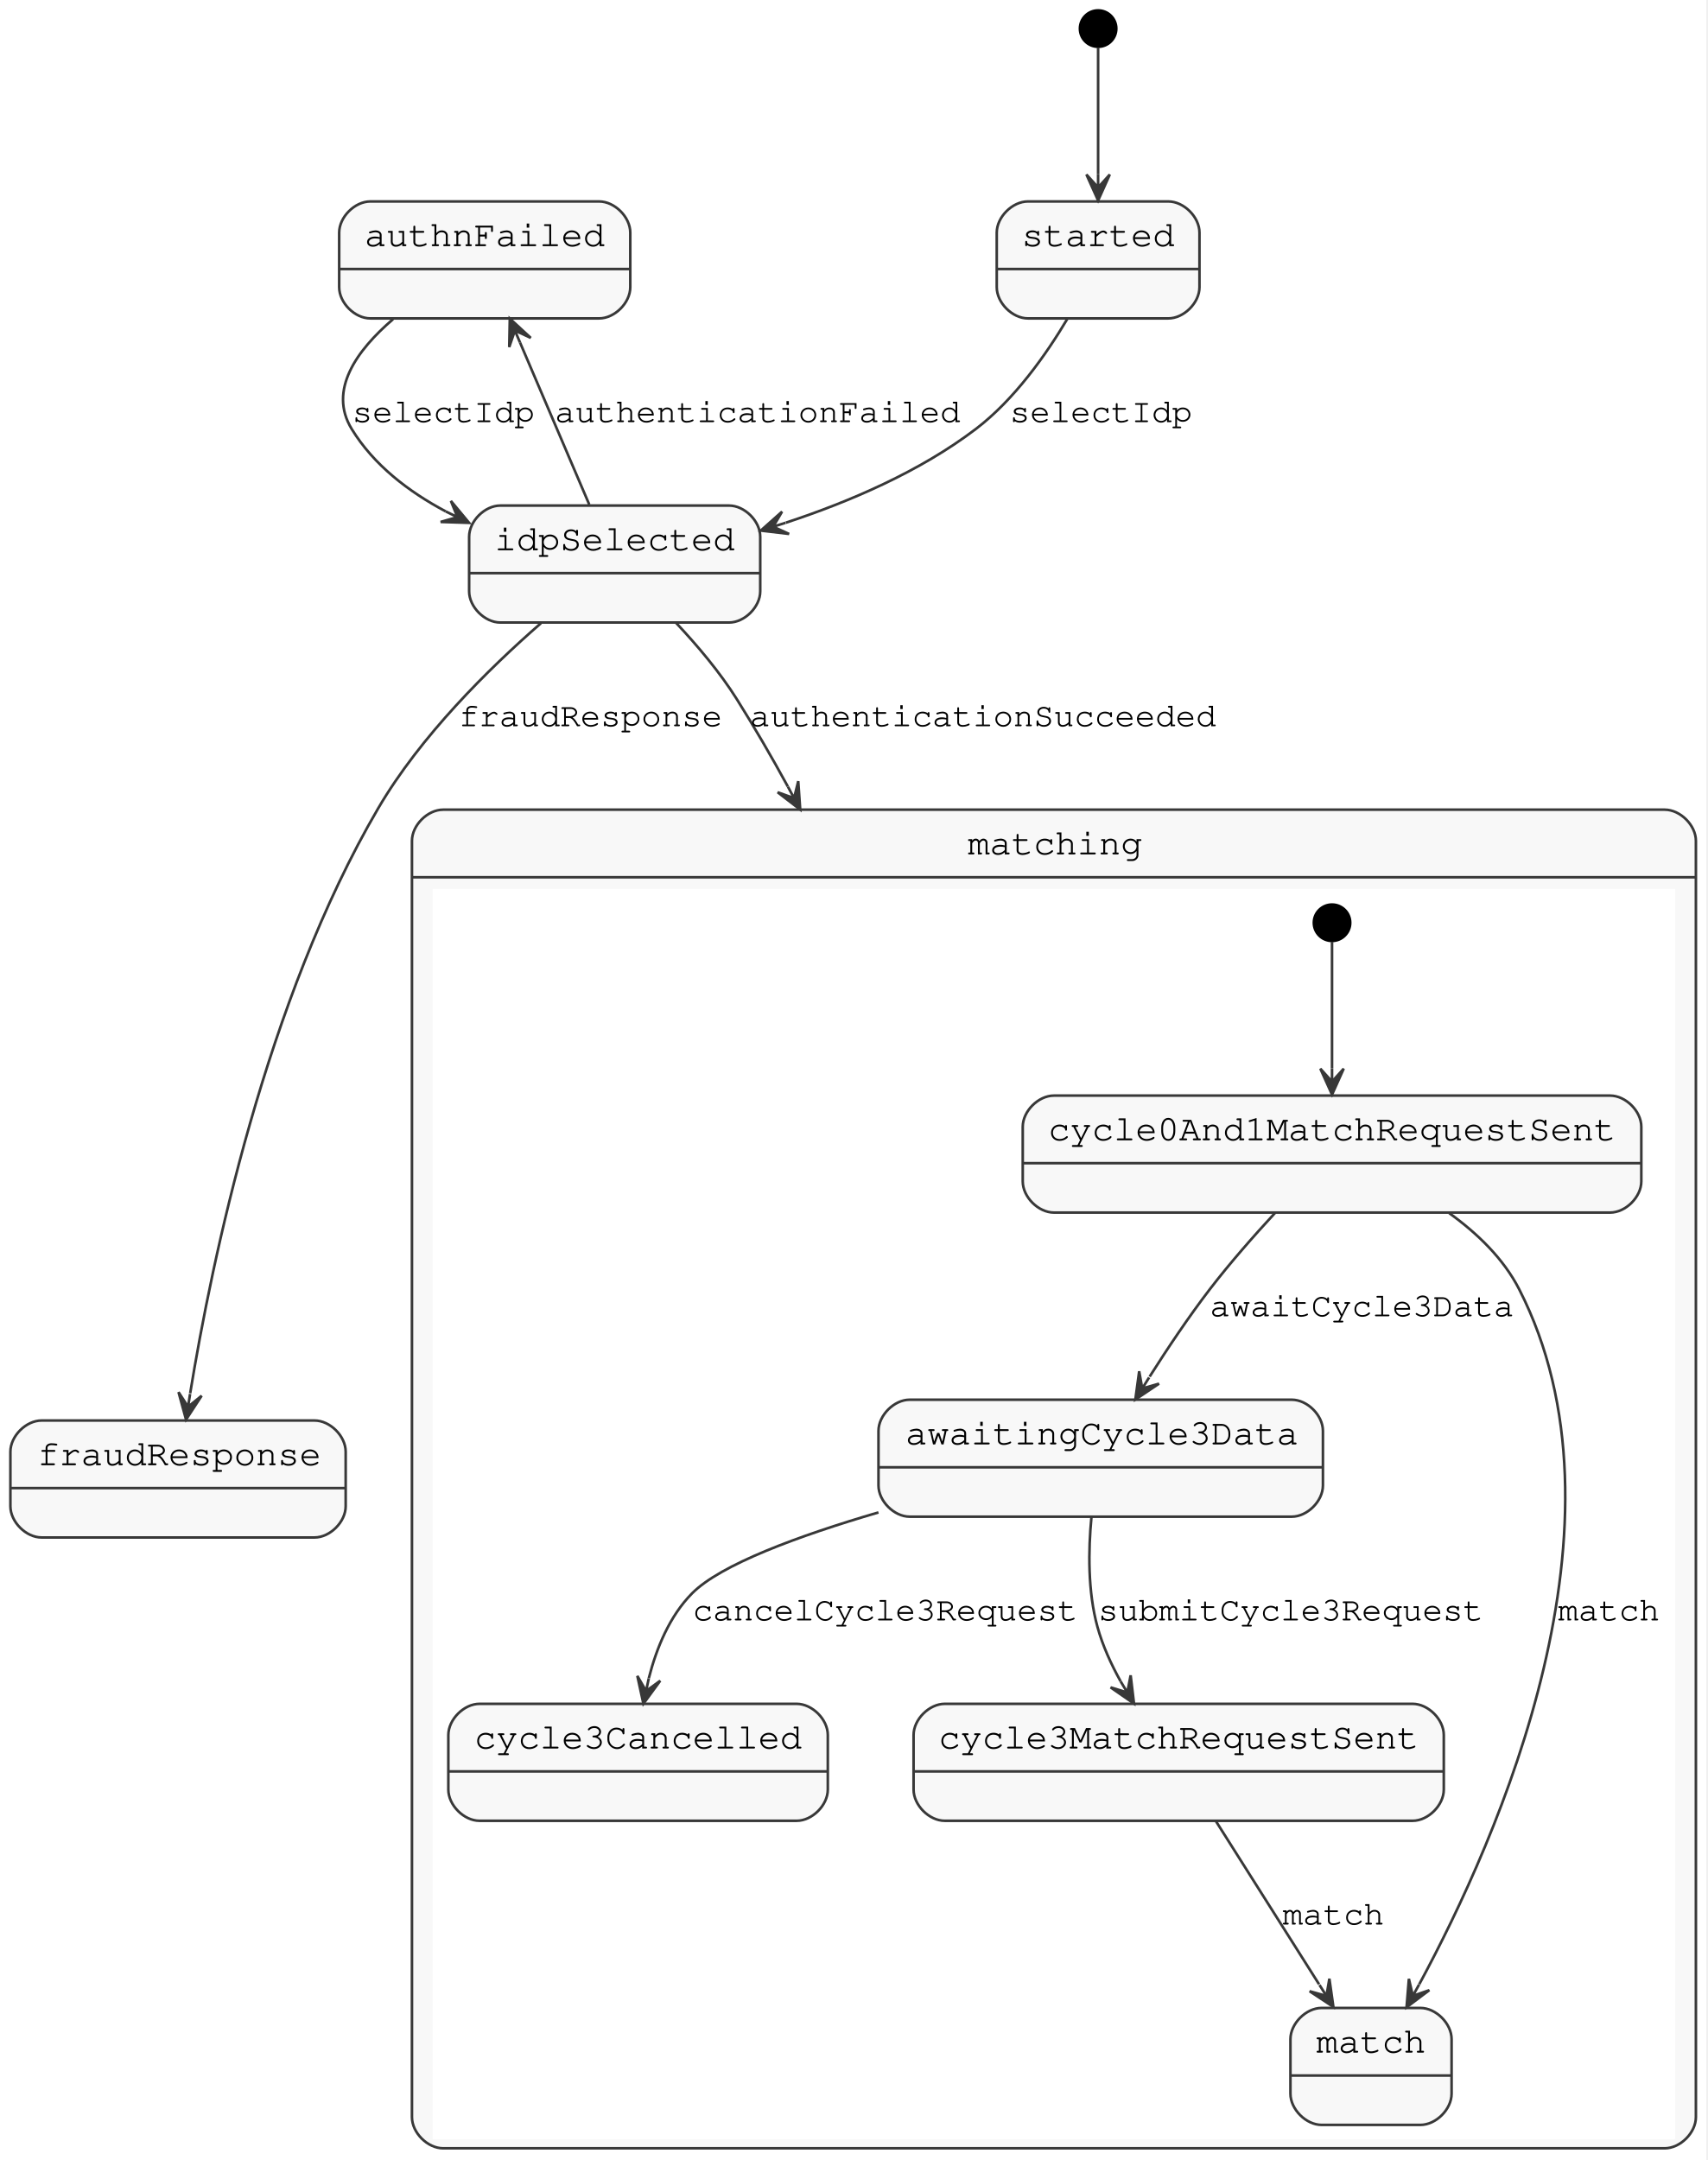
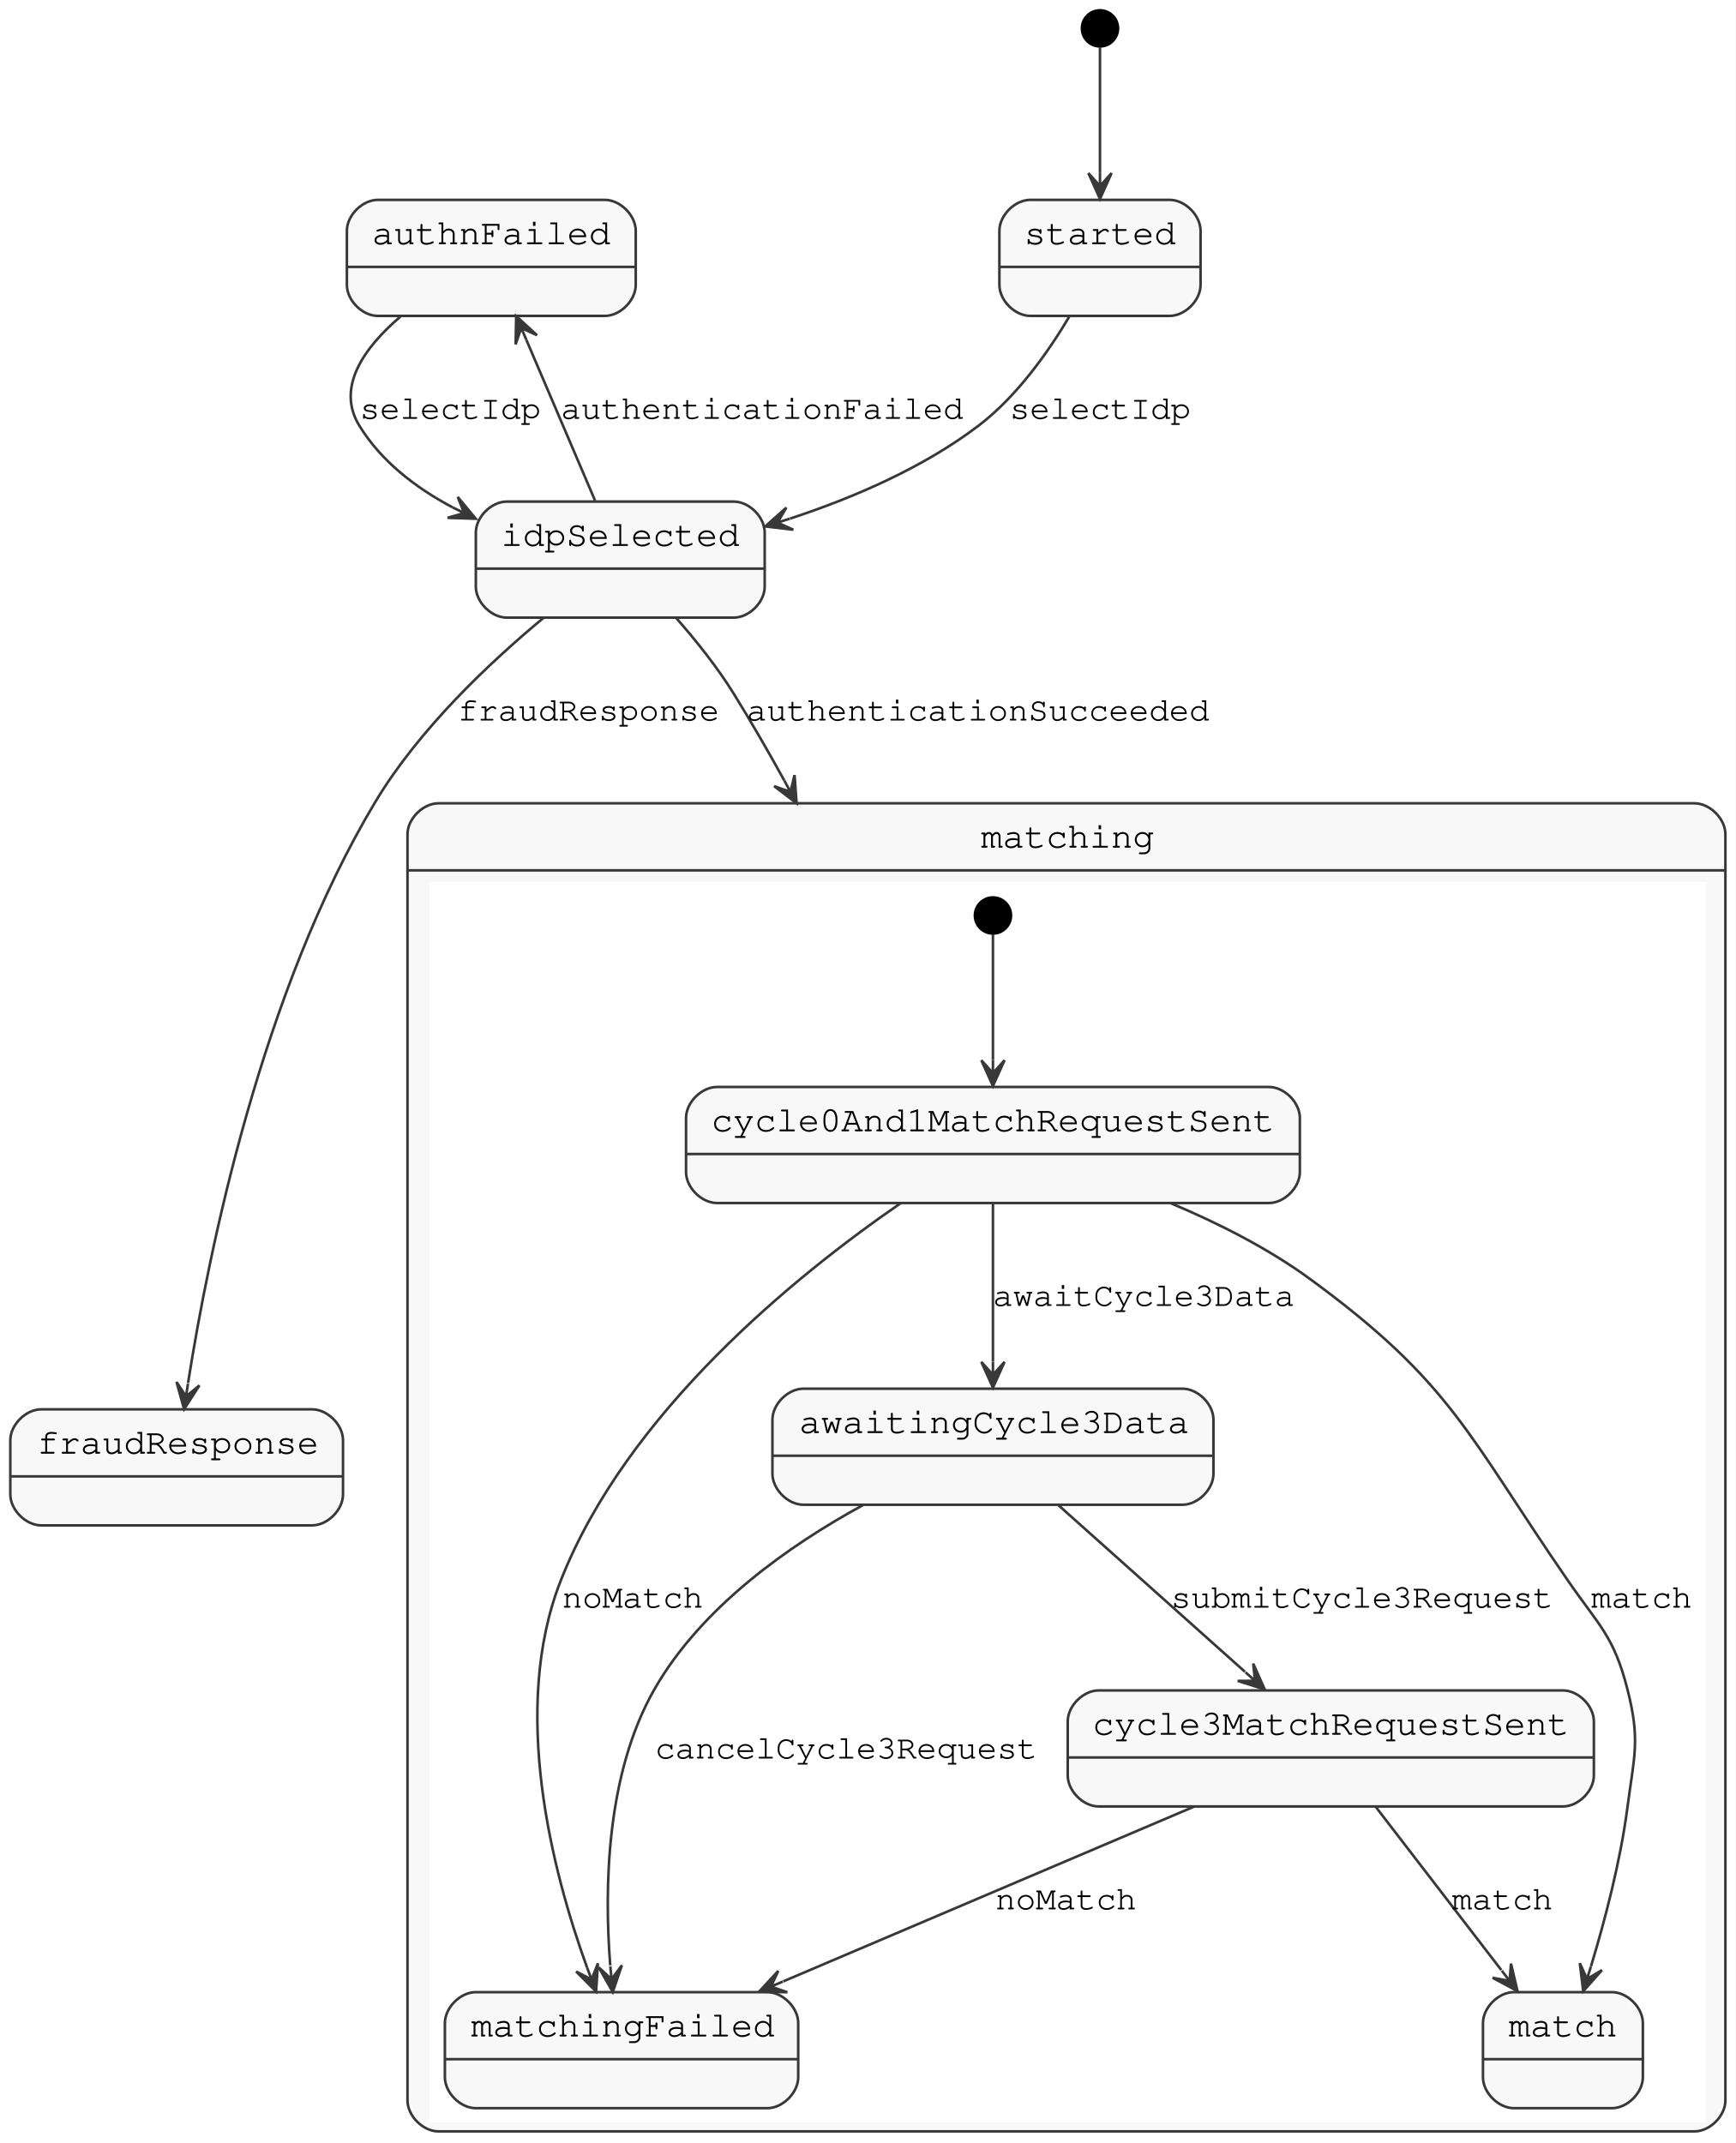
- <svg xmlns="http://www.w3.org/2000/svg" style="width:657;height:831;" width="657pt" height="831pt" viewBox="0 0 657 831">
+ <svg xmlns="http://www.w3.org/2000/svg" style="width:673;height:831;" width="673pt" height="831pt" viewBox="0 0 673 831">
  <g id="graph0" class="graph" transform="scale(1 1) rotate(0) translate(4 827)">
-     <polygon fill="#ffffff" stroke="transparent" points="-4,4 -4,-827 652.5,-827 652.5,4 -4,4" />
+     <polygon fill="#ffffff" stroke="transparent" points="-4,4 -4,-827 669,-827 669,4 -4,4" />
    <g id="node1" class="node">
-       <path fill="#f8f8f8" stroke="#383838" d="M138.5,-704.5C138.5,-704.5 226.5,-704.5 226.5,-704.5 232.5,-704.5 238.5,-710.5 238.5,-716.5 238.5,-716.5 238.5,-737.5 238.5,-737.5 238.5,-743.5 232.5,-749.5 226.5,-749.5 226.5,-749.5 138.5,-749.5 138.5,-749.5 132.5,-749.5 126.5,-743.5 126.5,-737.5 126.5,-737.5 126.5,-716.5 126.5,-716.5 126.5,-710.5 132.5,-704.5 138.5,-704.5" />
-       <polygon fill="#f8f8f8" stroke="transparent" points="134.5,-727.5 134.5,-745.5 230.5,-745.5 230.5,-727.5 134.5,-727.5" />
-       <text text-anchor="start" x="136.292" y="-732.3" font-family="Courier,monospace" font-size="14.00" fill="#000000">authnFailed</text>
-       <polyline fill="none" stroke="#383838" points="126.5,-723.5 238.5,-723.5 " />
-       <text text-anchor="start" x="181.125" y="-710.7" font-family="Times,serif" font-size="11.00" fill="#000000"> </text>
+       <path fill="#f8f8f8" stroke="#383838" d="M142.5,-704.5C142.5,-704.5 230.5,-704.5 230.5,-704.5 236.5,-704.5 242.5,-710.5 242.5,-716.5 242.5,-716.5 242.5,-737.5 242.5,-737.5 242.5,-743.5 236.5,-749.5 230.5,-749.5 230.5,-749.5 142.5,-749.5 142.5,-749.5 136.5,-749.5 130.5,-743.5 130.5,-737.5 130.5,-737.5 130.5,-716.5 130.5,-716.5 130.5,-710.5 136.5,-704.5 142.5,-704.5" />
+       <polygon fill="#f8f8f8" stroke="transparent" points="138.5,-727.5 138.5,-745.5 234.5,-745.5 234.5,-727.5 138.5,-727.5" />
+       <text text-anchor="start" x="140.292" y="-732.3" font-family="Courier,monospace" font-size="14.00" fill="#000000">authnFailed</text>
+       <polyline fill="none" stroke="#383838" points="130.5,-723.5 242.5,-723.5 " />
+       <text text-anchor="start" x="185.125" y="-710.7" font-family="Times,serif" font-size="11.00" fill="#000000"> </text>
    </g>
    <g id="node2" class="node">
-       <path fill="#f8f8f8" stroke="#383838" d="M188.5,-587.5C188.5,-587.5 276.5,-587.5 276.5,-587.5 282.5,-587.5 288.5,-593.5 288.5,-599.5 288.5,-599.5 288.5,-620.5 288.5,-620.5 288.5,-626.5 282.5,-632.5 276.5,-632.5 276.5,-632.5 188.5,-632.5 188.5,-632.5 182.5,-632.5 176.5,-626.5 176.5,-620.5 176.5,-620.5 176.5,-599.5 176.5,-599.5 176.5,-593.5 182.5,-587.5 188.5,-587.5" />
-       <polygon fill="#f8f8f8" stroke="transparent" points="184.5,-610.5 184.5,-628.5 280.5,-628.5 280.5,-610.5 184.5,-610.5" />
-       <text text-anchor="start" x="186.292" y="-615.3" font-family="Courier,monospace" font-size="14.00" fill="#000000">idpSelected</text>
-       <polyline fill="none" stroke="#383838" points="176.5,-606.5 288.5,-606.5 " />
-       <text text-anchor="start" x="231.125" y="-593.7" font-family="Times,serif" font-size="11.00" fill="#000000"> </text>
+       <path fill="#f8f8f8" stroke="#383838" d="M192.5,-587.5C192.5,-587.5 280.5,-587.5 280.5,-587.5 286.5,-587.5 292.5,-593.5 292.5,-599.5 292.5,-599.5 292.5,-620.5 292.5,-620.5 292.5,-626.5 286.5,-632.5 280.5,-632.5 280.5,-632.5 192.5,-632.5 192.5,-632.5 186.5,-632.5 180.5,-626.5 180.5,-620.5 180.5,-620.5 180.5,-599.5 180.5,-599.5 180.5,-593.5 186.5,-587.5 192.5,-587.5" />
+       <polygon fill="#f8f8f8" stroke="transparent" points="188.5,-610.5 188.5,-628.5 284.5,-628.5 284.5,-610.5 188.5,-610.5" />
+       <text text-anchor="start" x="190.292" y="-615.3" font-family="Courier,monospace" font-size="14.00" fill="#000000">idpSelected</text>
+       <polyline fill="none" stroke="#383838" points="180.5,-606.5 292.5,-606.5 " />
+       <text text-anchor="start" x="235.125" y="-593.7" font-family="Times,serif" font-size="11.00" fill="#000000"> </text>
    </g>
    <g id="edge1" class="edge">
-       <path fill="none" stroke="#383838" d="M147.239,-704.215C133.176,-692.17 122.231,-676.837 131.289,-662 139.728,-648.177 153.142,-637.874 167.479,-630.255" />
-       <polygon fill="#383838" stroke="#383838" points="176.489,-625.85 169.482,-634.285 171.997,-628.046 167.505,-630.242 167.505,-630.242 167.505,-630.242 171.997,-628.046 165.529,-626.199 176.489,-625.85 176.489,-625.85" />
-       <text text-anchor="start" x="131.5" y="-664.6" font-family="Courier,monospace" font-size="13.00" fill="#000000">selectIdp</text>
+       <path fill="none" stroke="#383838" d="M151.239,-704.215C137.176,-692.17 126.231,-676.837 135.289,-662 143.728,-648.177 157.142,-637.874 171.479,-630.255" />
+       <polygon fill="#383838" stroke="#383838" points="180.489,-625.85 173.482,-634.285 175.997,-628.046 171.505,-630.242 171.505,-630.242 171.505,-630.242 175.997,-628.046 169.529,-626.199 180.489,-625.85 180.489,-625.85" />
+       <text text-anchor="start" x="135.5" y="-664.6" font-family="Courier,monospace" font-size="13.00" fill="#000000">selectIdp</text>
    </g>
    <g id="edge3" class="edge">
-       <path fill="none" stroke="#383838" d="M222.719,-632.889C215.121,-650.668 204.496,-675.53 196.075,-695.235" />
-       <polygon fill="#383838" stroke="#383838" points="192.141,-704.441 191.932,-693.477 194.105,-699.843 196.07,-695.246 196.07,-695.246 196.07,-695.246 194.105,-699.843 200.208,-697.014 192.141,-704.441 192.141,-704.441" />
-       <text text-anchor="start" x="209.5" y="-664.6" font-family="Courier,monospace" font-size="13.00" fill="#000000">authenticationFailed</text>
+       <path fill="none" stroke="#383838" d="M226.719,-632.889C219.121,-650.668 208.496,-675.53 200.075,-695.235" />
+       <polygon fill="#383838" stroke="#383838" points="196.141,-704.441 195.932,-693.477 198.105,-699.843 200.07,-695.246 200.07,-695.246 200.07,-695.246 198.105,-699.843 204.208,-697.014 196.141,-704.441 196.141,-704.441" />
+       <text text-anchor="start" x="213.5" y="-664.6" font-family="Courier,monospace" font-size="13.00" fill="#000000">authenticationFailed</text>
    </g>
    <g id="node3" class="node">
      <path fill="#f8f8f8" stroke="#383838" d="M12,-235.5C12,-235.5 117,-235.5 117,-235.5 123,-235.5 129,-241.5 129,-247.5 129,-247.5 129,-268.5 129,-268.5 129,-274.5 123,-280.5 117,-280.5 117,-280.5 12,-280.5 12,-280.5 6,-280.5 0,-274.5 0,-268.5 0,-268.5 0,-247.5 0,-247.5 0,-241.5 6,-235.5 12,-235.5" />
      <polygon fill="#f8f8f8" stroke="transparent" points="8,-258.5 8,-276.5 121,-276.5 121,-258.5 8,-258.5" />
      <text text-anchor="start" x="10.391" y="-263.3" font-family="Courier,monospace" font-size="14.00" fill="#000000">fraudResponse</text>
      <polyline fill="none" stroke="#383838" points="0,-254.5 129,-254.5 " />
      <text text-anchor="start" x="63.125" y="-241.7" font-family="Times,serif" font-size="11.00" fill="#000000"> </text>
    </g>
    <g id="edge4" class="edge">
-       <path fill="none" stroke="#383838" d="M204.129,-587.24C184.011,-569.712 157.794,-543.835 141.5,-516 98.288,-442.184 77.51,-342.077 69.173,-290.977" />
-       <polygon fill="#383838" stroke="#383838" points="67.579,-280.844 73.578,-290.023 68.356,-285.783 69.133,-290.723 69.133,-290.723 69.133,-290.723 68.356,-285.783 64.688,-291.422 67.579,-280.844 67.579,-280.844" />
-       <text text-anchor="start" x="172.5" y="-547.6" font-family="Courier,monospace" font-size="13.00" fill="#000000">fraudResponse</text>
+       <path fill="none" stroke="#383838" d="M206.845,-587.488C185.825,-570.085 158.45,-544.253 141.5,-516 97.385,-442.465 76.955,-341.832 68.918,-290.7" />
+       <polygon fill="#383838" stroke="#383838" points="67.387,-280.568 73.331,-289.784 68.134,-285.512 68.881,-290.456 68.881,-290.456 68.881,-290.456 68.134,-285.512 64.432,-291.128 67.387,-280.568 67.387,-280.568" />
+       <text text-anchor="start" x="173.5" y="-547.6" font-family="Courier,monospace" font-size="13.00" fill="#000000">fraudResponse</text>
    </g>
    <g id="node6" class="node">
-       <path fill="#f8f8f8" stroke="#383838" d="M166.5,-.5C166.5,-.5 636.5,-.5 636.5,-.5 642.5,-.5 648.5,-6.5 648.5,-12.5 648.5,-12.5 648.5,-503.5 648.5,-503.5 648.5,-509.5 642.5,-515.5 636.5,-515.5 636.5,-515.5 166.5,-515.5 166.5,-515.5 160.5,-515.5 154.5,-509.5 154.5,-503.5 154.5,-503.5 154.5,-12.5 154.5,-12.5 154.5,-6.5 160.5,-.5 166.5,-.5" />
-       <polygon fill="#f8f8f8" stroke="transparent" points="366,-493.5 366,-511.5 437,-511.5 437,-493.5 366,-493.5" />
-       <text text-anchor="start" x="368.394" y="-498.3" font-family="Courier,monospace" font-size="14.00" fill="#000000">matching</text>
-       <polyline fill="none" stroke="#383838" points="154.5,-489.5 648.5,-489.5 " />
-       <polygon fill="#ffffff" stroke="transparent" points="162.5,-4 162.5,-485 640.5,-485 640.5,-4 162.5,-4" />
+       <path fill="#f8f8f8" stroke="#383838" d="M166,-.5C166,-.5 653,-.5 653,-.5 659,-.5 665,-6.5 665,-12.5 665,-12.5 665,-503.5 665,-503.5 665,-509.5 659,-515.5 653,-515.5 653,-515.5 166,-515.5 166,-515.5 160,-515.5 154,-509.5 154,-503.5 154,-503.5 154,-12.5 154,-12.5 154,-6.5 160,-.5 166,-.5" />
+       <polygon fill="#f8f8f8" stroke="transparent" points="374,-493.5 374,-511.5 445,-511.5 445,-493.5 374,-493.5" />
+       <text text-anchor="start" x="376.394" y="-498.3" font-family="Courier,monospace" font-size="14.00" fill="#000000">matching</text>
+       <polyline fill="none" stroke="#383838" points="154,-489.5 665,-489.5 " />
+       <polygon fill="#ffffff" stroke="transparent" points="162.5,-4 162.5,-485 657.5,-485 657.5,-4 162.5,-4" />
      <svg x="164.5" y="-483.0">
        <g id="graph0" class="graph" transform="scale(1 1) rotate(0) translate(4 474)">
-           <polygon fill="#ffffff" stroke="transparent" points="-4,4 -4,-474 470.006,-474 470.006,4 -4,4" />
+           <polygon fill="#ffffff" stroke="transparent" points="-4,4 -4,-474 487.506,-474 487.506,4 -4,4" />
          <g id="node1" class="node">
-             <path fill="#f8f8f8" stroke="#383838" d="M177.5,-234.5C177.5,-234.5 324.5,-234.5 324.5,-234.5 330.5,-234.5 336.5,-240.5 336.5,-246.5 336.5,-246.5 336.5,-267.5 336.5,-267.5 336.5,-273.5 330.5,-279.5 324.5,-279.5 324.5,-279.5 177.5,-279.5 177.5,-279.5 171.5,-279.5 165.5,-273.5 165.5,-267.5 165.5,-267.5 165.5,-246.5 165.5,-246.5 165.5,-240.5 171.5,-234.5 177.5,-234.5" />
-             <polygon fill="#f8f8f8" stroke="transparent" points="173.5,-257.5 173.5,-275.5 328.5,-275.5 328.5,-257.5 173.5,-257.5" />
-             <text text-anchor="start" x="175.888" y="-262.3" font-family="Courier,monospace" font-size="14.00" fill="#000000">awaitingCycle3Data</text>
-             <polyline fill="none" stroke="#383838" points="165.5,-253.5 336.5,-253.5 " />
-             <text text-anchor="start" x="249.625" y="-240.7" font-family="Times,serif" font-size="11.00" fill="#000000"> </text>
+             <path fill="#f8f8f8" stroke="#383838" d="M139,-234.5C139,-234.5 286,-234.5 286,-234.5 292,-234.5 298,-240.5 298,-246.5 298,-246.5 298,-267.5 298,-267.5 298,-273.5 292,-279.5 286,-279.5 286,-279.5 139,-279.5 139,-279.5 133,-279.5 127,-273.5 127,-267.5 127,-267.5 127,-246.5 127,-246.5 127,-240.5 133,-234.5 139,-234.5" />
+             <polygon fill="#f8f8f8" stroke="transparent" points="135,-257.5 135,-275.5 290,-275.5 290,-257.5 135,-257.5" />
+             <text text-anchor="start" x="137.388" y="-262.3" font-family="Courier,monospace" font-size="14.00" fill="#000000">awaitingCycle3Data</text>
+             <polyline fill="none" stroke="#383838" points="127,-253.5 298,-253.5 " />
+             <text text-anchor="start" x="211.125" y="-240.7" font-family="Times,serif" font-size="11.00" fill="#000000"> </text>
          </g>
          <g id="node2" class="node">
-             <path fill="#f8f8f8" stroke="#383838" d="M12,-117.5C12,-117.5 134,-117.5 134,-117.5 140,-117.5 146,-123.5 146,-129.5 146,-129.5 146,-150.5 146,-150.5 146,-156.5 140,-162.5 134,-162.5 134,-162.5 12,-162.5 12,-162.5 6,-162.5 0,-156.5 0,-150.5 0,-150.5 0,-129.5 0,-129.5 0,-123.5 6,-117.5 12,-117.5" />
-             <polygon fill="#f8f8f8" stroke="transparent" points="8,-140.5 8,-158.5 138,-158.5 138,-140.5 8,-140.5" />
-             <text text-anchor="start" x="9.99" y="-145.3" font-family="Courier,monospace" font-size="14.00" fill="#000000">cycle3Cancelled</text>
-             <polyline fill="none" stroke="#383838" points="0,-136.5 146,-136.5 " />
-             <text text-anchor="start" x="71.625" y="-123.7" font-family="Times,serif" font-size="11.00" fill="#000000"> </text>
+             <path fill="#f8f8f8" stroke="#383838" d="M12,-.5C12,-.5 125,-.5 125,-.5 131,-.5 137,-6.5 137,-12.5 137,-12.5 137,-33.5 137,-33.5 137,-39.5 131,-45.5 125,-45.5 125,-45.5 12,-45.5 12,-45.5 6,-45.5 0,-39.5 0,-33.5 0,-33.5 0,-12.5 0,-12.5 0,-6.5 6,-.5 12,-.5" />
+             <polygon fill="#f8f8f8" stroke="transparent" points="8,-23.5 8,-41.5 129,-41.5 129,-23.5 8,-23.5" />
+             <text text-anchor="start" x="10.19" y="-28.3" font-family="Courier,monospace" font-size="14.00" fill="#000000">matchingFailed</text>
+             <polyline fill="none" stroke="#383838" points="0,-19.5 137,-19.5 " />
+             <text text-anchor="start" x="67.125" y="-6.7" font-family="Times,serif" font-size="11.00" fill="#000000"> </text>
          </g>
          <g id="edge1" class="edge">
-             <path fill="none" stroke="#383838" d="M165.491,-236.143C134.663,-227.113 104.749,-216.084 93.776,-205 85.137,-196.274 80.088,-183.96 77.138,-172.393" />
-             <polygon fill="#383838" stroke="#383838" points="75.048,-162.53 81.523,-171.38 76.085,-167.421 77.121,-172.313 77.121,-172.313 77.121,-172.313 76.085,-167.421 72.719,-173.245 75.048,-162.53 75.048,-162.53" />
-             <text text-anchor="start" x="94" y="-194.6" font-family="Courier,monospace" font-size="13.00" fill="#000000">cancelCycle3Request</text>
+             <path fill="none" stroke="#383838" d="M162.244,-234.438C133.454,-218.725 99.52,-194.857 81.276,-163 62.479,-130.179 61.758,-85.792 64.116,-55.869" />
+             <polygon fill="#383838" stroke="#383838" points="65.097,-45.547 68.631,-55.928 64.624,-50.525 64.151,-55.502 64.151,-55.502 64.151,-55.502 64.624,-50.525 59.671,-55.077 65.097,-45.547 65.097,-45.547" />
+             <text text-anchor="start" x="81.5" y="-136.1" font-family="Courier,monospace" font-size="13.00" fill="#000000">cancelCycle3Request</text>
          </g>
          <g id="node3" class="node">
-             <path fill="#f8f8f8" stroke="#383838" d="M191,-117.5C191,-117.5 371,-117.5 371,-117.5 377,-117.5 383,-123.5 383,-129.5 383,-129.5 383,-150.5 383,-150.5 383,-156.5 377,-162.5 371,-162.5 371,-162.5 191,-162.5 191,-162.5 185,-162.5 179,-156.5 179,-150.5 179,-150.5 179,-129.5 179,-129.5 179,-123.5 185,-117.5 191,-117.5" />
-             <polygon fill="#f8f8f8" stroke="transparent" points="187,-140.5 187,-158.5 375,-158.5 375,-140.5 187,-140.5" />
-             <text text-anchor="start" x="188.585" y="-145.3" font-family="Courier,monospace" font-size="14.00" fill="#000000">cycle3MatchRequestSent</text>
-             <polyline fill="none" stroke="#383838" points="179,-136.5 383,-136.5 " />
-             <text text-anchor="start" x="279.625" y="-123.7" font-family="Times,serif" font-size="11.00" fill="#000000"> </text>
+             <path fill="#f8f8f8" stroke="#383838" d="M253.5,-117.5C253.5,-117.5 433.5,-117.5 433.5,-117.5 439.5,-117.5 445.5,-123.5 445.5,-129.5 445.5,-129.5 445.5,-150.5 445.5,-150.5 445.5,-156.5 439.5,-162.5 433.5,-162.5 433.5,-162.5 253.5,-162.5 253.5,-162.5 247.5,-162.5 241.5,-156.5 241.5,-150.5 241.5,-150.5 241.5,-129.5 241.5,-129.5 241.5,-123.5 247.5,-117.5 253.5,-117.5" />
+             <polygon fill="#f8f8f8" stroke="transparent" points="249.5,-140.5 249.5,-158.5 437.5,-158.5 437.5,-140.5 249.5,-140.5" />
+             <text text-anchor="start" x="251.085" y="-145.3" font-family="Courier,monospace" font-size="14.00" fill="#000000">cycle3MatchRequestSent</text>
+             <polyline fill="none" stroke="#383838" points="241.5,-136.5 445.5,-136.5 " />
+             <text text-anchor="start" x="342.125" y="-123.7" font-family="Times,serif" font-size="11.00" fill="#000000"> </text>
          </g>
          <g id="edge2" class="edge">
-             <path fill="none" stroke="#383838" d="M247.435,-234.34C246.215,-221.665 245.977,-205.705 249.776,-192 251.748,-184.884 254.983,-177.765 258.64,-171.178" />
-             <polygon fill="#383838" stroke="#383838" points="263.811,-162.576 262.516,-173.465 261.235,-166.861 258.659,-171.147 258.659,-171.147 258.659,-171.147 261.235,-166.861 254.802,-168.828 263.811,-162.576 263.811,-162.576" />
-             <text text-anchor="start" x="250" y="-194.6" font-family="Courier,monospace" font-size="13.00" fill="#000000">submitCycle3Request</text>
+             <path fill="none" stroke="#383838" d="M237.758,-234.441C258.376,-216.027 287.678,-189.856 310.21,-169.732" />
+             <polygon fill="#383838" stroke="#383838" points="317.872,-162.889 313.412,-172.906 314.143,-166.219 310.414,-169.55 310.414,-169.55 310.414,-169.55 314.143,-166.219 307.416,-166.194 317.872,-162.889 317.872,-162.889" />
+             <text text-anchor="start" x="281.5" y="-194.6" font-family="Courier,monospace" font-size="13.00" fill="#000000">submitCycle3Request</text>
+           </g>
+           <g id="edge7" class="edge">
+             <path fill="none" stroke="#383838" d="M290.477,-117.441C244.971,-98.08 179.309,-70.144 131.204,-49.678" />
+             <polygon fill="#383838" stroke="#383838" points="121.828,-45.689 132.792,-45.463 126.429,-47.646 131.03,-49.604 131.03,-49.604 131.03,-49.604 126.429,-47.646 129.268,-53.745 121.828,-45.689 121.828,-45.689" />
+             <text text-anchor="start" x="213.5" y="-77.6" font-family="Courier,monospace" font-size="13.00" fill="#000000">noMatch</text>
          </g>
          <g id="node6" class="node">
-             <path fill="#f8f8f8" stroke="#383838" d="M336,-.5C336,-.5 374,-.5 374,-.5 380,-.5 386,-6.5 386,-12.5 386,-12.5 386,-33.5 386,-33.5 386,-39.5 380,-45.5 374,-45.5 374,-45.5 336,-45.5 336,-45.5 330,-45.5 324,-39.5 324,-33.5 324,-33.5 324,-12.5 324,-12.5 324,-6.5 330,-.5 336,-.5" />
-             <polygon fill="#f8f8f8" stroke="transparent" points="332,-23.5 332,-41.5 378,-41.5 378,-23.5 332,-23.5" />
-             <text text-anchor="start" x="333.997" y="-28.3" font-family="Courier,monospace" font-size="14.00" fill="#000000">match</text>
-             <polyline fill="none" stroke="#383838" points="324,-19.5 386,-19.5 " />
-             <text text-anchor="start" x="353.625" y="-6.7" font-family="Times,serif" font-size="11.00" fill="#000000"> </text>
+             <path fill="#f8f8f8" stroke="#383838" d="M414.5,-.5C414.5,-.5 452.5,-.5 452.5,-.5 458.5,-.5 464.5,-6.5 464.5,-12.5 464.5,-12.5 464.5,-33.5 464.5,-33.5 464.5,-39.5 458.5,-45.5 452.5,-45.5 452.5,-45.5 414.5,-45.5 414.5,-45.5 408.5,-45.5 402.5,-39.5 402.5,-33.5 402.5,-33.5 402.5,-12.5 402.5,-12.5 402.5,-6.5 408.5,-.5 414.5,-.5" />
+             <polygon fill="#f8f8f8" stroke="transparent" points="410.5,-23.5 410.5,-41.5 456.5,-41.5 456.5,-23.5 410.5,-23.5" />
+             <text text-anchor="start" x="412.497" y="-28.3" font-family="Courier,monospace" font-size="14.00" fill="#000000">match</text>
+             <polyline fill="none" stroke="#383838" points="402.5,-19.5 464.5,-19.5 " />
+             <text text-anchor="start" x="432.125" y="-6.7" font-family="Times,serif" font-size="11.00" fill="#000000"> </text>
+           </g>
+           <g id="edge8" class="edge">
+             <path fill="none" stroke="#383838" d="M360.853,-117.441C374.708,-99.429 394.273,-73.995 409.609,-54.059" />
+             <polygon fill="#383838" stroke="#383838" points="415.893,-45.889 413.363,-56.559 412.845,-49.852 409.796,-53.815 409.796,-53.815 409.796,-53.815 412.845,-49.852 406.229,-51.071 415.893,-45.889 415.893,-45.889" />
+             <text text-anchor="start" x="390.5" y="-77.6" font-family="Courier,monospace" font-size="13.00" fill="#000000">match</text>
+           </g>
+           <g id="node4" class="node">
+             <ellipse fill="#000000" stroke="#000000" cx="212.5" cy="-463" rx="7" ry="7" />
+           </g>
+           <g id="node5" class="node">
+             <path fill="#f8f8f8" stroke="#383838" d="M105.5,-351.5C105.5,-351.5 319.5,-351.5 319.5,-351.5 325.5,-351.5 331.5,-357.5 331.5,-363.5 331.5,-363.5 331.5,-384.5 331.5,-384.5 331.5,-390.5 325.5,-396.5 319.5,-396.5 319.5,-396.5 105.5,-396.5 105.5,-396.5 99.5,-396.5 93.5,-390.5 93.5,-384.5 93.5,-384.5 93.5,-363.5 93.5,-363.5 93.5,-357.5 99.5,-351.5 105.5,-351.5" />
+             <polygon fill="#f8f8f8" stroke="transparent" points="101.5,-374.5 101.5,-392.5 323.5,-392.5 323.5,-374.5 101.5,-374.5" />
+             <text text-anchor="start" x="103.282" y="-379.3" font-family="Courier,monospace" font-size="14.00" fill="#000000">cycle0And1MatchRequestSent</text>
+             <polyline fill="none" stroke="#383838" points="93.5,-370.5 331.5,-370.5 " />
+             <text text-anchor="start" x="211.125" y="-357.7" font-family="Times,serif" font-size="11.00" fill="#000000"> </text>
+           </g>
+           <g id="edge3" class="edge">
+             <path fill="none" stroke="#383838" d="M212.5,-455.717C212.5,-445.097 212.5,-424.692 212.5,-406.93" />
+             <polygon fill="#383838" stroke="#383838" points="212.5,-396.871 217,-406.871 212.5,-401.871 212.5,-406.871 212.5,-406.871 212.5,-406.871 212.5,-401.871 208,-406.871 212.5,-396.871 212.5,-396.871" />
+           </g>
+           <g id="edge5" class="edge">
+             <path fill="none" stroke="#383838" d="M212.5,-351.441C212.5,-333.992 212.5,-309.577 212.5,-289.943" />
+             <polygon fill="#383838" stroke="#383838" points="212.5,-279.889 217,-289.889 212.5,-284.889 212.5,-289.889 212.5,-289.889 212.5,-289.889 212.5,-284.889 208,-289.889 212.5,-279.889 212.5,-279.889" />
+             <text text-anchor="start" x="212.5" y="-311.6" font-family="Courier,monospace" font-size="13.00" fill="#000000">awaitCycle3Data</text>
+           </g>
+           <g id="edge4" class="edge">
+             <path fill="none" stroke="#383838" d="M176.79,-351.486C135.665,-323.148 70.485,-270.199 44.891,-205 25.333,-155.177 41.609,-92.372 55.112,-55.077" />
+             <polygon fill="#383838" stroke="#383838" points="58.638,-45.717 59.324,-56.662 56.876,-50.396 55.113,-55.075 55.113,-55.075 55.113,-55.075 56.876,-50.396 50.902,-53.489 58.638,-45.717 58.638,-45.717" />
+             <text text-anchor="start" x="45.5" y="-194.6" font-family="Courier,monospace" font-size="13.00" fill="#000000">noMatch</text>
          </g>
          <g id="edge6" class="edge">
-             <path fill="none" stroke="#383838" d="M295.268,-117.441C306.558,-99.59 322.46,-74.449 335.017,-54.594" />
-             <polygon fill="#383838" stroke="#383838" points="340.523,-45.889 338.981,-56.746 337.851,-50.114 335.178,-54.34 335.178,-54.34 335.178,-54.34 337.851,-50.114 331.375,-51.935 340.523,-45.889 340.523,-45.889" />
-             <text text-anchor="start" x="321" y="-77.6" font-family="Courier,monospace" font-size="13.00" fill="#000000">match</text>
-           </g>
-           <g id="node4" class="node">
-             <ellipse fill="#000000" stroke="#000000" cx="340" cy="-463" rx="7" ry="7" />
-           </g>
-           <g id="node5" class="node">
-             <path fill="#f8f8f8" stroke="#383838" d="M233,-351.5C233,-351.5 447,-351.5 447,-351.5 453,-351.5 459,-357.5 459,-363.5 459,-363.5 459,-384.5 459,-384.5 459,-390.5 453,-396.5 447,-396.5 447,-396.5 233,-396.5 233,-396.5 227,-396.5 221,-390.5 221,-384.5 221,-384.5 221,-363.5 221,-363.5 221,-357.5 227,-351.5 233,-351.5" />
-             <polygon fill="#f8f8f8" stroke="transparent" points="229,-374.5 229,-392.5 451,-392.5 451,-374.5 229,-374.5" />
-             <text text-anchor="start" x="230.782" y="-379.3" font-family="Courier,monospace" font-size="14.00" fill="#000000">cycle0And1MatchRequestSent</text>
-             <polyline fill="none" stroke="#383838" points="221,-370.5 459,-370.5 " />
-             <text text-anchor="start" x="338.625" y="-357.7" font-family="Times,serif" font-size="11.00" fill="#000000"> </text>
-           </g>
-           <g id="edge3" class="edge">
-             <path fill="none" stroke="#383838" d="M340,-455.717C340,-445.097 340,-424.692 340,-406.93" />
-             <polygon fill="#383838" stroke="#383838" points="340,-396.871 344.5,-406.871 340,-401.871 340,-406.871 340,-406.871 340,-406.871 340,-401.871 335.5,-406.871 340,-396.871 340,-396.871" />
-           </g>
-           <g id="edge4" class="edge">
-             <path fill="none" stroke="#383838" d="M318.103,-351.396C309.889,-342.509 300.685,-332.044 292.981,-322 284.869,-311.424 276.739,-299.282 269.823,-288.377" />
-             <polygon fill="#383838" stroke="#383838" points="264.327,-279.569 273.439,-285.67 266.974,-283.81 269.621,-288.052 269.621,-288.052 269.621,-288.052 266.974,-283.81 265.803,-290.435 264.327,-279.569 264.327,-279.569" />
-             <text text-anchor="start" x="293" y="-311.6" font-family="Courier,monospace" font-size="13.00" fill="#000000">awaitCycle3Data</text>
-           </g>
-           <g id="edge5" class="edge">
-             <path fill="none" stroke="#383838" d="M385.096,-351.282C395.857,-343.549 405.963,-333.807 412,-322 457.692,-232.638 404.212,-111.297 373.562,-54.614" />
-             <polygon fill="#383838" stroke="#383838" points="368.677,-45.765 377.45,-52.344 371.094,-50.142 373.51,-54.519 373.51,-54.519 373.51,-54.519 371.094,-50.142 369.571,-56.694 368.677,-45.765 368.677,-45.765" />
-             <text text-anchor="start" x="427" y="-194.6" font-family="Courier,monospace" font-size="13.00" fill="#000000">match</text>
+             <path fill="none" stroke="#383838" d="M281.577,-351.375C300.027,-343.62 319.317,-333.844 335.5,-322 390.702,-281.601 396.643,-261.298 435.5,-205 447.589,-187.484 453.224,-183.618 458.5,-163 463.568,-143.194 461.15,-137.272 458.5,-117 455.78,-96.187 449.807,-73.425 444.382,-55.513" />
+             <polygon fill="#383838" stroke="#383838" points="441.365,-45.842 448.639,-54.048 442.854,-50.615 444.343,-55.388 444.343,-55.388 444.343,-55.388 442.854,-50.615 440.048,-56.729 441.365,-45.842 441.365,-45.842" />
+             <text text-anchor="start" x="444.5" y="-194.6" font-family="Courier,monospace" font-size="13.00" fill="#000000">match</text>
          </g>
        </g>
      </svg>
    </g>
    <g id="edge2" class="edge">
-       <path fill="none" stroke="#383838" d="M256.139,-587.343C264.271,-578.699 272.965,-568.409 279.5,-558 286.289,-547.185 292.834,-535.928 299.124,-524.392" />
-       <polygon fill="#383838" stroke="#383838" points="303.885,-515.519 303.123,-526.459 301.521,-519.925 299.157,-524.331 299.157,-524.331 299.157,-524.331 301.521,-519.925 295.192,-522.204 303.885,-515.519 303.885,-515.519" />
-       <text text-anchor="start" x="284.5" y="-547.6" font-family="Courier,monospace" font-size="13.00" fill="#000000">authenticationSucceeded</text>
+       <path fill="none" stroke="#383838" d="M258.219,-587.323C265.878,-578.596 274.152,-568.257 280.5,-558 287.216,-547.147 293.749,-535.884 300.078,-524.365" />
+       <polygon fill="#383838" stroke="#383838" points="304.879,-515.509 304.069,-526.445 302.496,-519.905 300.113,-524.301 300.113,-524.301 300.113,-524.301 302.496,-519.905 296.157,-522.156 304.879,-515.509 304.879,-515.509" />
+       <text text-anchor="start" x="285.5" y="-547.6" font-family="Courier,monospace" font-size="13.00" fill="#000000">authenticationSucceeded</text>
    </g>
    <g id="node4" class="node">
-       <ellipse fill="#000000" stroke="#000000" cx="418.5" cy="-816" rx="7" ry="7" />
+       <ellipse fill="#000000" stroke="#000000" cx="422.5" cy="-816" rx="7" ry="7" />
    </g>
    <g id="node5" class="node">
-       <path fill="#f8f8f8" stroke="#383838" d="M391.5,-704.5C391.5,-704.5 445.5,-704.5 445.5,-704.5 451.5,-704.5 457.5,-710.5 457.5,-716.5 457.5,-716.5 457.5,-737.5 457.5,-737.5 457.5,-743.5 451.5,-749.5 445.5,-749.5 445.5,-749.5 391.5,-749.5 391.5,-749.5 385.5,-749.5 379.5,-743.5 379.5,-737.5 379.5,-737.5 379.5,-716.5 379.5,-716.5 379.5,-710.5 385.5,-704.5 391.5,-704.5" />
-       <polygon fill="#f8f8f8" stroke="transparent" points="387.5,-727.5 387.5,-745.5 449.5,-745.5 449.5,-727.5 387.5,-727.5" />
-       <text text-anchor="start" x="389.095" y="-732.3" font-family="Courier,monospace" font-size="14.00" fill="#000000">started</text>
-       <polyline fill="none" stroke="#383838" points="379.5,-723.5 457.5,-723.5 " />
-       <text text-anchor="start" x="417.125" y="-710.7" font-family="Times,serif" font-size="11.00" fill="#000000"> </text>
+       <path fill="#f8f8f8" stroke="#383838" d="M395.5,-704.5C395.5,-704.5 449.5,-704.5 449.5,-704.5 455.5,-704.5 461.5,-710.5 461.5,-716.5 461.5,-716.5 461.5,-737.5 461.5,-737.5 461.5,-743.5 455.5,-749.5 449.5,-749.5 449.5,-749.5 395.5,-749.5 395.5,-749.5 389.5,-749.5 383.5,-743.5 383.5,-737.5 383.5,-737.5 383.5,-716.5 383.5,-716.5 383.5,-710.5 389.5,-704.5 395.5,-704.5" />
+       <polygon fill="#f8f8f8" stroke="transparent" points="391.5,-727.5 391.5,-745.5 453.5,-745.5 453.5,-727.5 391.5,-727.5" />
+       <text text-anchor="start" x="393.095" y="-732.3" font-family="Courier,monospace" font-size="14.00" fill="#000000">started</text>
+       <polyline fill="none" stroke="#383838" points="383.5,-723.5 461.5,-723.5 " />
+       <text text-anchor="start" x="421.125" y="-710.7" font-family="Times,serif" font-size="11.00" fill="#000000"> </text>
    </g>
    <g id="edge5" class="edge">
-       <path fill="none" stroke="#383838" d="M418.5,-808.717C418.5,-798.097 418.5,-777.692 418.5,-759.93" />
-       <polygon fill="#383838" stroke="#383838" points="418.5,-749.871 423,-759.871 418.5,-754.871 418.5,-759.871 418.5,-759.871 418.5,-759.871 418.5,-754.871 414,-759.871 418.5,-749.871 418.5,-749.871" />
+       <path fill="none" stroke="#383838" d="M422.5,-808.717C422.5,-798.097 422.5,-777.692 422.5,-759.93" />
+       <polygon fill="#383838" stroke="#383838" points="422.5,-749.871 427,-759.871 422.5,-754.871 422.5,-759.871 422.5,-759.871 422.5,-759.871 422.5,-754.871 418,-759.871 422.5,-749.871 422.5,-749.871" />
    </g>
    <g id="edge6" class="edge">
-       <path fill="none" stroke="#383838" d="M406.762,-704.492C398.522,-690.592 386.34,-673.313 371.5,-662 350.065,-645.659 322.937,-633.989 298.348,-625.903" />
-       <polygon fill="#383838" stroke="#383838" points="288.709,-622.869 299.599,-621.579 293.478,-624.37 298.248,-625.871 298.248,-625.871 298.248,-625.871 293.478,-624.37 296.897,-630.164 288.709,-622.869 288.709,-622.869" />
-       <text text-anchor="start" x="384.5" y="-664.6" font-family="Courier,monospace" font-size="13.00" fill="#000000">selectIdp</text>
+       <path fill="none" stroke="#383838" d="M410.762,-704.492C402.522,-690.592 390.34,-673.313 375.5,-662 354.065,-645.659 326.937,-633.989 302.348,-625.903" />
+       <polygon fill="#383838" stroke="#383838" points="292.709,-622.869 303.599,-621.579 297.478,-624.37 302.248,-625.871 302.248,-625.871 302.248,-625.871 297.478,-624.37 300.897,-630.164 292.709,-622.869 292.709,-622.869" />
+       <text text-anchor="start" x="387.5" y="-664.6" font-family="Courier,monospace" font-size="13.00" fill="#000000">selectIdp</text>
    </g>
  </g>
</svg>
